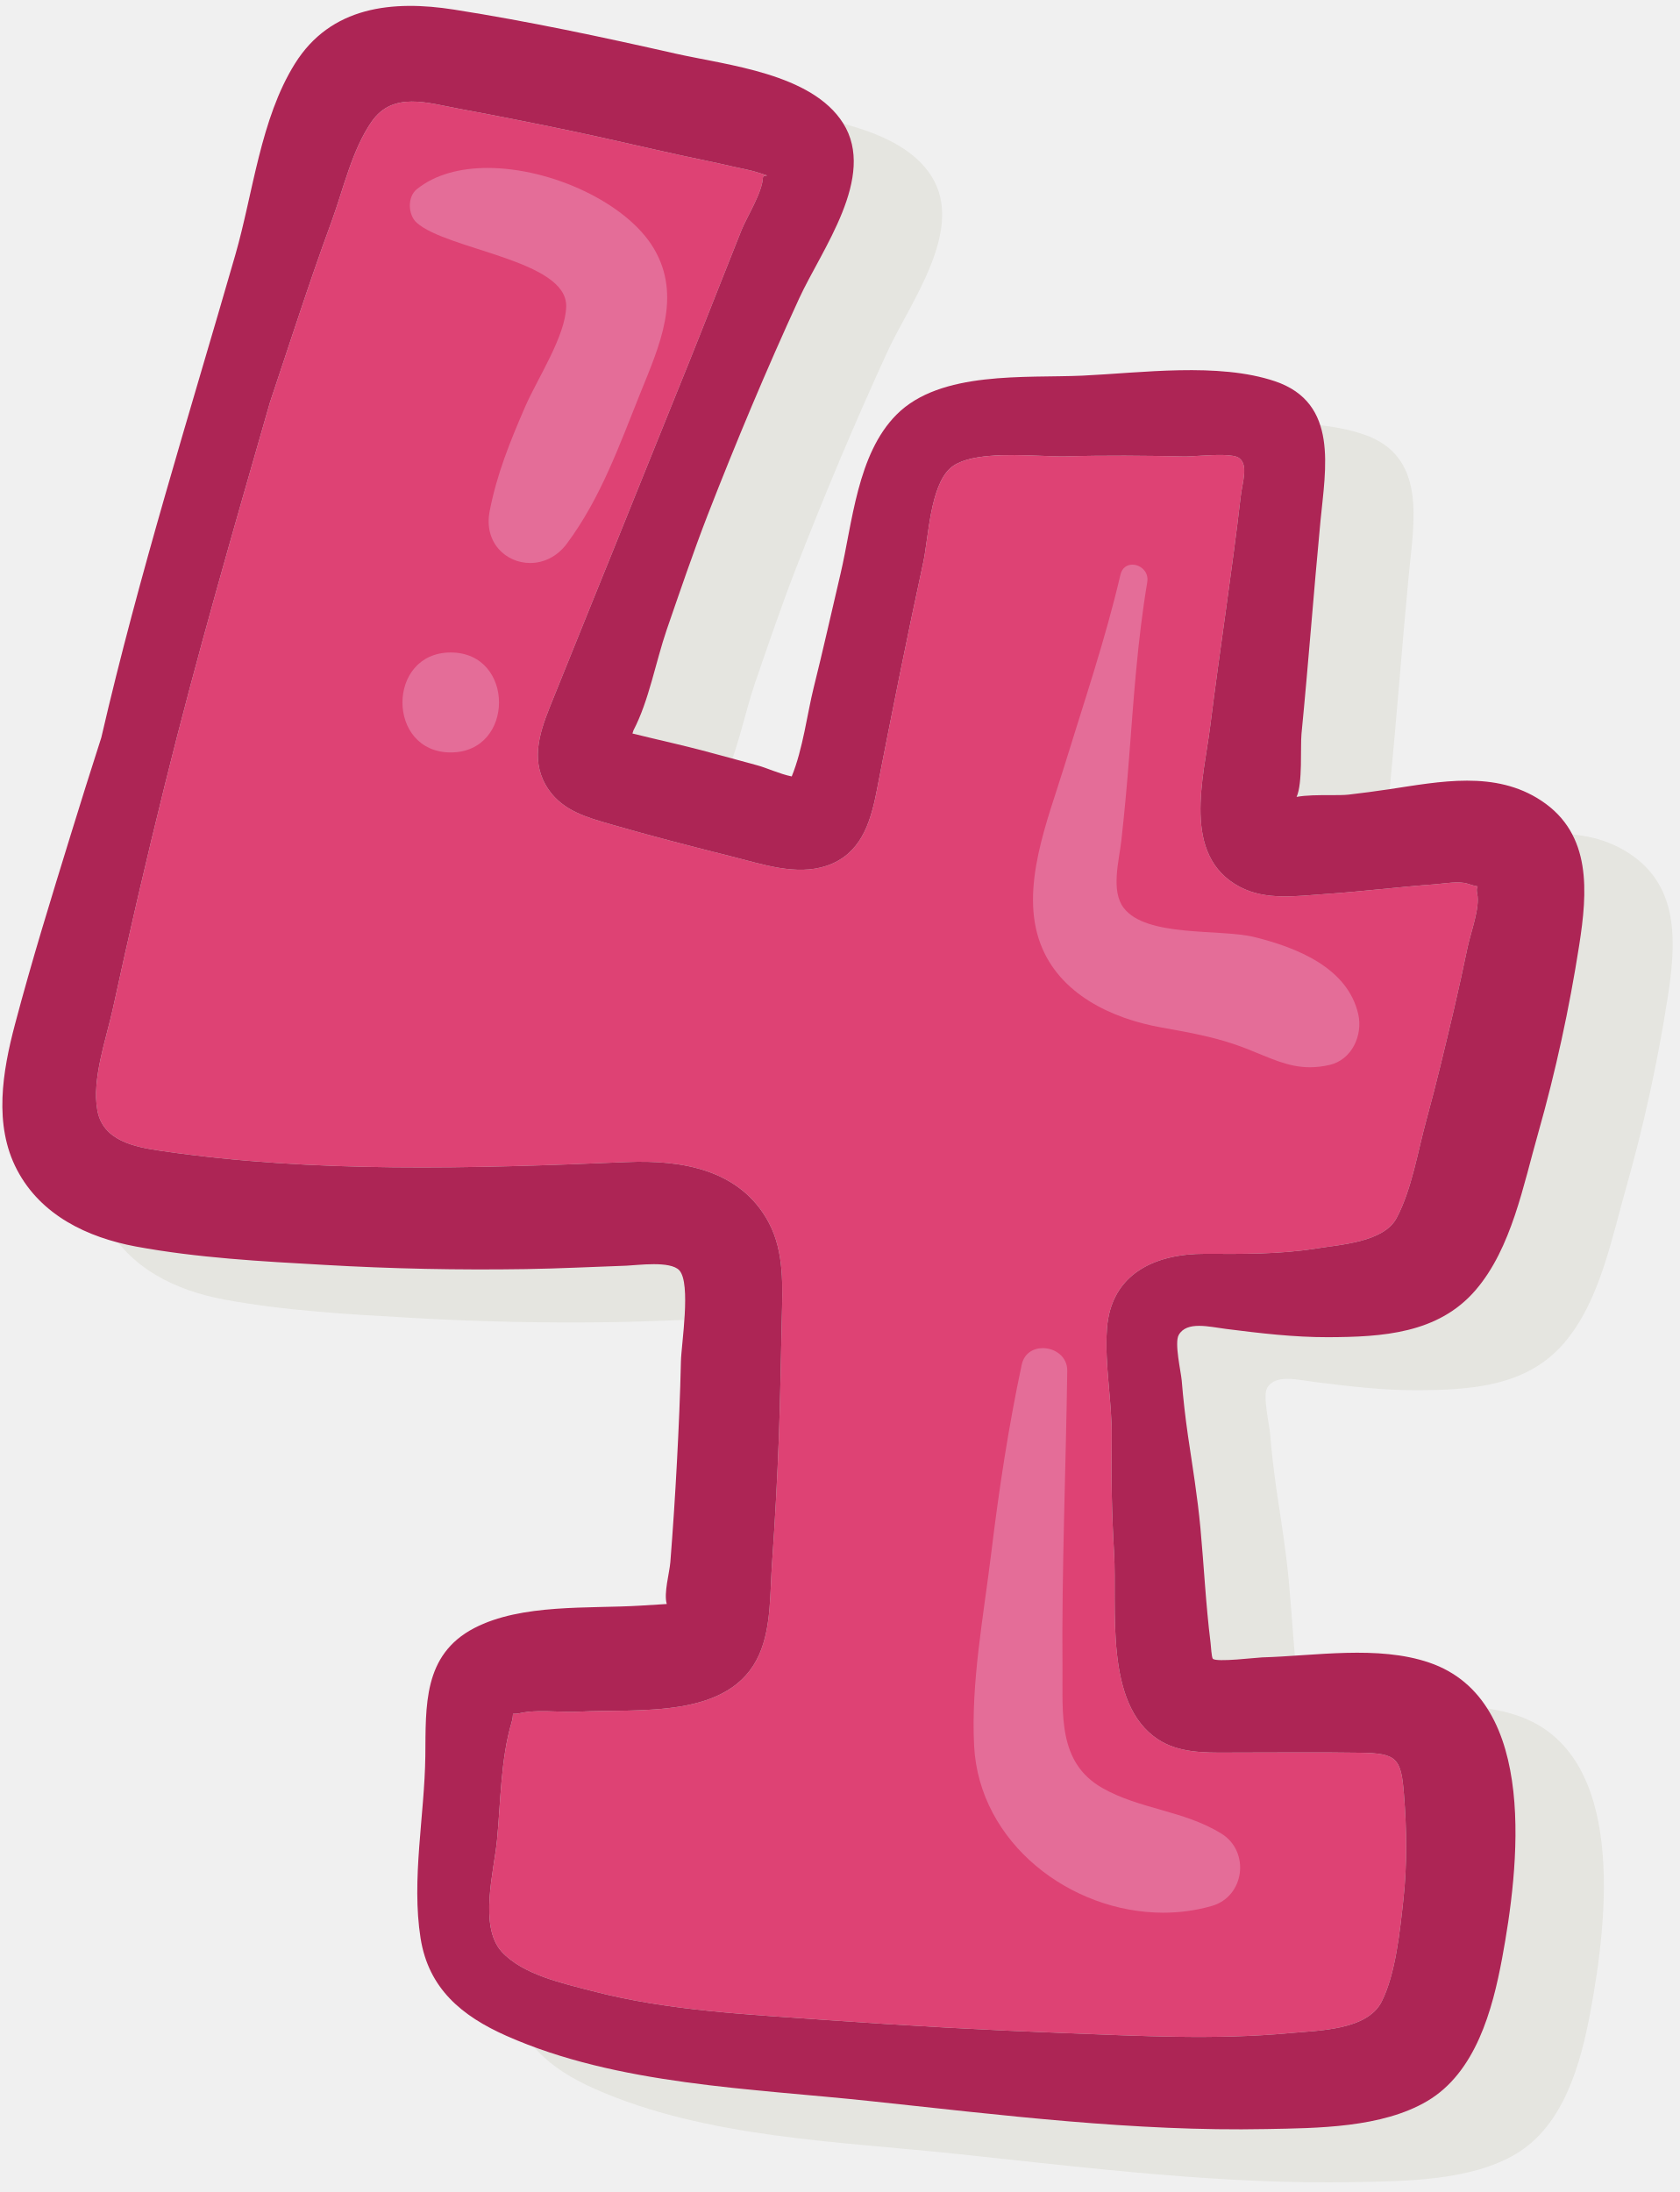
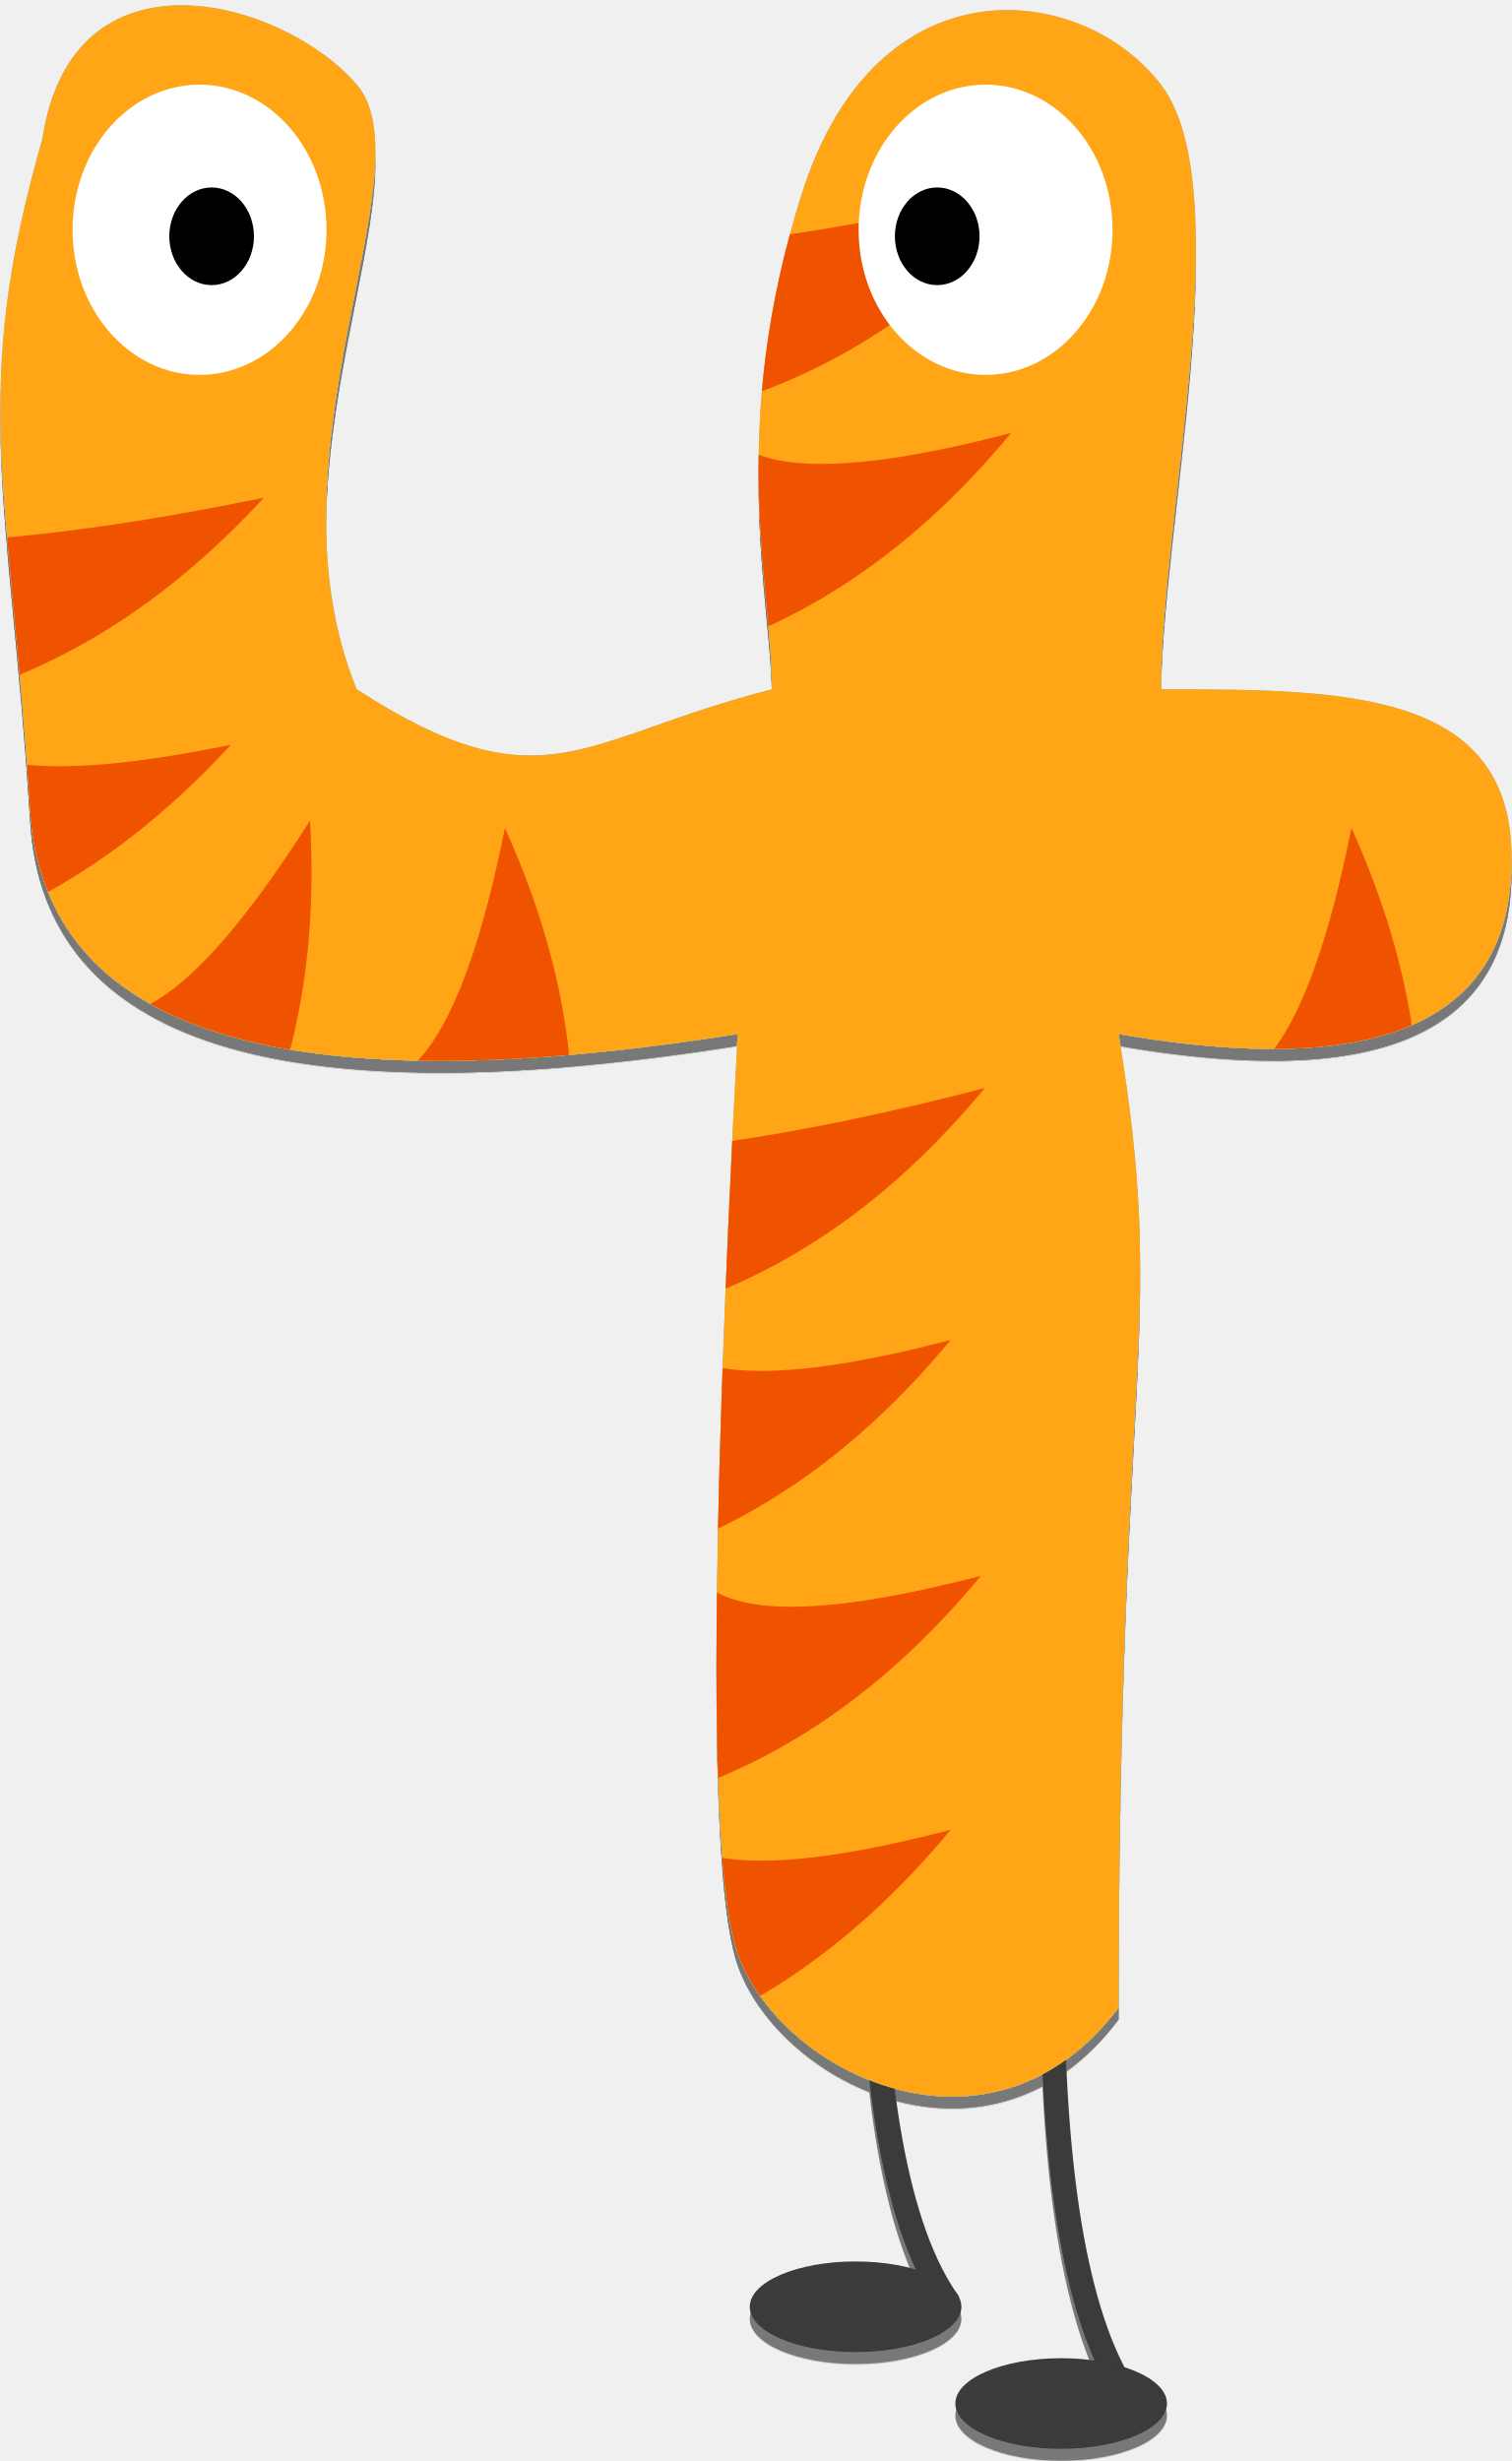
- <svg xmlns="http://www.w3.org/2000/svg" width="95px" height="124px" viewBox="0 0 95 124" version="1.1">
-   <defs />
-   <g id="Page-1" stroke="none" stroke-width="1" fill="none" fill-rule="evenodd">
-     <g id="293959-P70SA5-767" transform="translate(-386, -34)">
-       <g id="Group-5" transform="translate(386, 34)">
-         <path d="M92.189,48.295 C89.587,46.568 86.453,47.215 83.577,47.648 C82.811,47.763 82.05,47.862 81.283,47.952 C81.015,47.981 80.632,47.981 80.213,47.981 C79.585,47.98 78.874,47.98 78.344,48.081 C78.696,47.32 78.553,45.24 78.622,44.514 C79.015,40.504 79.313,36.484 79.696,32.474 C79.98,29.509 80.741,25.787 77.124,24.568 C73.91,23.484 69.547,24.096 66.233,24.25 C63.02,24.395 58.199,23.956 55.717,26.454 C53.487,28.688 53.224,32.583 52.542,35.479 C52.035,37.628 51.557,39.788 51.019,41.932 C50.666,43.354 50.418,45.384 49.786,46.922 C49.114,46.788 48.363,46.434 47.841,46.295 C46.771,46.006 45.706,45.708 44.637,45.429 C43.716,45.19 42.791,44.977 41.87,44.758 C41.746,44.733 41.228,44.604 40.776,44.494 L40.831,44.32 C41.711,42.638 42.09,40.444 42.711,38.633 C43.463,36.454 44.204,34.27 45.035,32.126 C46.642,27.996 48.353,23.912 50.204,19.887 C51.468,17.131 54.606,12.996 52.691,9.966 C50.91,7.155 46.159,6.693 43.229,6.036 C39.079,5.096 34.895,4.205 30.691,3.543 C27.209,2.996 23.711,3.354 21.682,6.603 C19.731,9.728 19.318,13.927 18.313,17.414 C15.696,26.499 12.86,35.509 10.73,44.723 C10.144,46.554 9.561,48.395 8.994,50.24 C7.9,53.792 6.796,57.354 5.846,60.952 C5.143,63.604 4.627,66.633 5.965,69.181 C7.313,71.748 9.939,73.002 12.682,73.514 C16.179,74.161 19.801,74.355 23.343,74.554 C27.139,74.772 30.94,74.853 34.741,74.792 C36.642,74.763 38.537,74.663 40.438,74.599 C41.074,74.574 42.92,74.31 43.428,74.862 C44.104,75.604 43.537,79.051 43.518,80.022 C43.478,81.912 43.393,83.808 43.293,85.698 C43.193,87.589 43.069,89.479 42.92,91.37 C42.87,91.977 42.537,93.141 42.716,93.728 L42.711,93.738 C42.224,93.768 41.741,93.798 41.254,93.828 C38.318,94.012 34.512,93.703 31.825,95.101 C28.92,96.614 29.089,99.514 29.06,102.34 C29.02,105.698 28.264,109.315 28.791,112.644 C29.243,115.494 31.124,117.047 33.646,118.166 C39.936,120.957 47.513,121.136 54.278,121.862 C61.651,122.648 69.204,123.589 76.632,123.439 C79.527,123.385 83.169,123.375 85.741,121.853 C88.482,120.23 89.428,116.693 89.971,113.778 C90.9,108.778 92.114,99.186 85.846,97.051 C82.94,96.062 79.393,96.673 76.388,96.758 C76.064,96.768 73.786,97.046 73.607,96.833 C73.532,96.748 73.503,96.126 73.478,95.927 C73.209,93.773 73.104,91.594 72.905,89.435 C72.741,87.678 72.458,85.957 72.199,84.21 C72.05,83.166 71.931,82.136 71.846,81.086 C71.801,80.584 71.423,78.967 71.677,78.519 C72.129,77.718 73.403,78.056 74.349,78.176 C76.273,78.419 78.174,78.648 80.119,78.644 C83.179,78.633 86.358,78.449 88.478,75.972 C90.508,73.608 91.174,70.026 92.005,67.121 C93,63.613 93.771,60.061 94.333,56.459 C94.796,53.484 95.064,50.19 92.189,48.295" id="Fill-31" fill="#E5E5E0" />
-         <path d="M83.035,49.996 C83.94,50.3 83.423,49.912 83.563,50.563 C83.731,51.354 83.185,52.772 83.015,53.599 C82.771,54.783 82.508,55.967 82.234,57.146 C81.746,59.21 81.259,61.275 80.696,63.325 C80.204,65.106 79.871,67.27 79,68.907 C78.269,70.275 75.816,70.405 74.442,70.628 C72.344,70.962 70.278,70.937 68.169,70.927 C65.349,70.917 62.841,72.046 62.617,75.171 C62.473,77.201 62.915,79.29 62.886,81.33 C62.851,83.504 62.891,85.653 63.02,87.823 C63.204,90.962 62.437,96.37 65.497,98.39 C66.66,99.16 68.115,99.151 69.476,99.143 C69.652,99.142 69.827,99.14 70,99.141 C72.318,99.141 74.637,99.116 76.955,99.151 C79.01,99.181 79.259,99.45 79.418,101.5 C79.577,103.479 79.602,105.469 79.388,107.445 C79.194,109.196 78.955,111.659 78.154,113.236 C77.333,114.857 74.567,114.862 72.95,115.012 C68.746,115.405 64.482,115.171 60.269,115.012 C55.806,114.843 51.343,114.599 46.891,114.28 C42.413,113.957 37.831,113.768 33.468,112.623 C31.825,112.191 29.572,111.708 28.383,110.41 C27.074,108.972 27.945,105.857 28.114,104.106 C28.323,101.962 28.318,99.549 28.93,97.469 C29.085,96.941 28.952,96.945 29.076,96.949 C29.132,96.951 29.239,96.953 29.447,96.907 C30.071,96.771 30.796,96.795 31.504,96.819 C31.93,96.834 32.349,96.848 32.736,96.828 C36.095,96.648 41.328,97.305 42.955,93.574 C43.642,92.007 43.552,90.051 43.677,88.37 C43.841,86.007 43.97,83.644 44.06,81.28 C44.139,79.071 44.174,76.862 44.224,74.653 C44.264,72.803 44.383,70.837 43.482,69.151 C41.875,66.151 38.557,65.603 35.437,65.738 C26.741,66.106 17.775,66.37 9.129,65.106 C7.627,64.887 5.82,64.544 5.507,62.813 C5.184,61.042 6.01,58.772 6.383,57.066 C7.303,52.817 8.288,48.583 9.333,44.37 C11.129,37.111 13.209,29.952 15.268,22.772 C15.766,21.28 16.264,19.788 16.756,18.295 C17.402,16.354 18.06,14.419 18.766,12.504 C19.428,10.688 19.91,8.494 21.02,6.887 C22.224,5.15 24.174,5.822 25.984,6.155 C28.238,6.573 30.482,7.021 32.727,7.494 C34.666,7.912 36.602,8.369 38.542,8.792 C39.587,9.016 40.637,9.23 41.682,9.474 C42.069,9.563 42.473,9.628 42.851,9.753 C43.846,10.076 43.169,9.817 43.159,10.036 C43.114,10.907 42.264,12.235 41.945,13.016 C41.547,14.016 41.149,15.011 40.756,16.011 C39.965,18.011 39.179,20.011 38.368,22.001 C36.746,26.001 35.149,30.006 33.522,34.001 C32.711,36.006 31.9,38.006 31.095,40.011 C30.468,41.579 29.99,43.181 31.05,44.693 C31.886,45.882 33.219,46.245 34.542,46.628 C36.82,47.29 39.114,47.877 41.418,48.459 C43.109,48.882 45.04,49.559 46.761,48.977 C48.656,48.335 49.224,46.618 49.577,44.822 C50.423,40.474 51.288,36.141 52.228,31.807 C52.522,30.434 52.612,27.514 53.751,26.489 C54.687,25.643 57.037,25.712 58.8,25.781 C59.38,25.804 59.896,25.827 60.278,25.817 C62.513,25.752 64.741,25.772 66.97,25.822 C67.174,25.827 67.517,25.804 67.903,25.78 C68.74,25.73 69.785,25.68 70.095,25.912 C70.632,26.315 70.278,27.265 70.184,28.086 C69.682,32.414 69.005,36.723 68.463,41.051 C68.095,43.996 66.806,48.399 70.124,50.165 C71.607,50.957 73.368,50.683 74.976,50.574 C77.06,50.434 79.135,50.17 81.214,50.021 C81.731,49.981 82.537,49.827 83.035,49.996" id="Fill-32" fill="#DE4274" />
-         <path d="M83.015,53.599 C83.185,52.772 83.731,51.354 83.563,50.563 C83.423,49.912 83.94,50.3 83.035,49.996 C82.537,49.827 81.731,49.981 81.214,50.021 C79.135,50.17 77.06,50.434 74.976,50.574 C73.368,50.683 71.607,50.957 70.124,50.165 C66.806,48.399 68.095,43.996 68.463,41.051 C69.005,36.723 69.682,32.414 70.184,28.086 C70.278,27.265 70.632,26.315 70.095,25.912 C69.785,25.68 68.74,25.73 67.903,25.78 C67.517,25.804 67.174,25.827 66.97,25.822 C64.741,25.772 62.513,25.752 60.278,25.817 C59.896,25.827 59.38,25.804 58.8,25.781 C57.037,25.712 54.687,25.643 53.751,26.489 C52.612,27.514 52.522,30.434 52.228,31.807 C51.288,36.141 50.423,40.474 49.577,44.822 C49.224,46.618 48.656,48.335 46.761,48.977 C45.04,49.559 43.109,48.882 41.418,48.459 C39.114,47.877 36.82,47.29 34.542,46.628 C33.219,46.245 31.886,45.882 31.05,44.693 C29.99,43.181 30.468,41.579 31.095,40.011 C31.9,38.006 32.711,36.006 33.522,34.001 C35.149,30.006 36.746,26.001 38.368,22.001 C39.179,20.011 39.965,18.011 40.756,16.011 C41.149,15.011 41.547,14.016 41.945,13.016 C42.264,12.235 43.114,10.907 43.159,10.036 C43.169,9.817 43.846,10.076 42.851,9.753 C42.473,9.628 42.069,9.563 41.682,9.474 C40.637,9.23 39.587,9.016 38.542,8.792 C36.602,8.369 34.666,7.912 32.727,7.494 C30.482,7.021 28.238,6.573 25.984,6.155 C24.174,5.822 22.224,5.15 21.02,6.887 C19.91,8.494 19.428,10.688 18.766,12.504 C18.06,14.419 17.402,16.354 16.756,18.295 C16.264,19.788 15.766,21.28 15.268,22.772 C13.209,29.952 11.129,37.111 9.333,44.37 C8.288,48.583 7.303,52.817 6.383,57.066 C6.01,58.772 5.184,61.042 5.507,62.813 C5.82,64.544 7.627,64.887 9.129,65.106 C17.775,66.37 26.741,66.106 35.437,65.738 C38.557,65.603 41.875,66.151 43.482,69.151 C44.383,70.837 44.264,72.803 44.224,74.653 C44.174,76.862 44.139,79.071 44.06,81.28 C43.97,83.644 43.841,86.007 43.677,88.37 C43.552,90.051 43.642,92.007 42.955,93.574 C41.328,97.305 36.095,96.648 32.736,96.828 C32.349,96.848 31.93,96.834 31.504,96.819 C30.796,96.795 30.071,96.771 29.447,96.907 C29.239,96.953 29.132,96.951 29.076,96.949 C28.952,96.945 29.085,96.941 28.93,97.469 C28.318,99.549 28.323,101.962 28.114,104.106 C27.945,105.857 27.074,108.972 28.383,110.41 C29.572,111.708 31.825,112.191 33.468,112.623 C37.831,113.768 42.413,113.957 46.891,114.28 C51.343,114.599 55.806,114.843 60.269,115.012 C64.482,115.171 68.746,115.405 72.95,115.012 C74.567,114.862 77.333,114.857 78.154,113.236 C78.955,111.659 79.194,109.196 79.388,107.445 C79.602,105.469 79.577,103.479 79.418,101.5 C79.259,99.45 79.01,99.181 76.955,99.151 C74.637,99.116 72.318,99.141 70,99.141 C69.827,99.14 69.653,99.142 69.476,99.143 C68.115,99.151 66.66,99.16 65.497,98.39 C62.437,96.37 63.204,90.962 63.02,87.823 C62.891,85.653 62.851,83.504 62.886,81.33 C62.915,79.29 62.473,77.201 62.617,75.171 C62.841,72.046 65.349,70.917 68.169,70.927 C70.278,70.937 72.344,70.962 74.442,70.628 C75.816,70.405 78.269,70.275 79,68.907 C79.871,67.27 80.204,65.106 80.696,63.325 C81.259,61.275 81.746,59.21 82.234,57.146 C82.508,55.967 82.771,54.783 83.015,53.599 M87.189,45.295 C90.064,47.19 89.796,50.484 89.333,53.459 C88.771,57.061 88,60.613 87.005,64.121 C86.174,67.026 85.508,70.608 83.478,72.972 C81.358,75.449 78.179,75.633 75.119,75.644 C73.174,75.648 71.273,75.419 69.349,75.176 C68.403,75.056 67.129,74.718 66.677,75.519 C66.423,75.967 66.801,77.583 66.846,78.086 C66.931,79.136 67.05,80.166 67.199,81.21 C67.458,82.957 67.741,84.678 67.905,86.435 C68.105,88.594 68.209,90.773 68.478,92.927 C68.503,93.126 68.532,93.748 68.607,93.833 C68.786,94.046 71.064,93.768 71.388,93.758 C74.393,93.673 77.94,93.061 80.846,94.051 C87.114,96.186 85.9,105.778 84.971,110.778 C84.428,113.693 83.482,117.231 80.741,118.853 C78.169,120.375 74.527,120.385 71.632,120.439 C64.204,120.589 56.651,119.648 49.278,118.863 C42.513,118.136 34.936,117.957 28.647,115.166 C26.124,114.046 24.243,112.494 23.791,109.644 C23.264,106.315 24.019,102.698 24.06,99.34 C24.089,96.514 23.92,93.614 26.825,92.101 C29.512,90.703 33.318,91.012 36.254,90.828 C36.741,90.798 37.224,90.768 37.711,90.738 L37.716,90.728 C37.537,90.141 37.87,88.977 37.92,88.37 C38.069,86.48 38.193,84.589 38.293,82.698 C38.393,80.808 38.477,78.912 38.518,77.021 C38.537,76.051 39.104,72.603 38.428,71.862 C37.92,71.31 36.074,71.574 35.437,71.599 C33.537,71.663 31.642,71.763 29.741,71.792 C25.94,71.853 22.139,71.773 18.343,71.554 C14.801,71.355 11.179,71.161 7.682,70.514 C4.939,70.001 2.313,68.748 0.965,66.181 C-0.374,63.633 0.144,60.604 0.846,57.952 C1.796,54.354 2.9,50.793 3.995,47.24 C4.561,45.395 5.143,43.554 5.731,41.723 C7.86,32.509 10.696,23.499 13.313,14.414 C14.318,10.927 14.731,6.727 16.682,3.603 C18.711,0.354 22.209,-0.004 25.691,0.544 C29.895,1.205 34.079,2.096 38.229,3.036 C41.159,3.693 45.91,4.155 47.691,6.966 C49.606,9.996 46.468,14.13 45.204,16.887 C43.353,20.912 41.642,24.997 40.034,29.125 C39.204,31.27 38.463,33.454 37.711,35.633 C37.09,37.444 36.711,39.638 35.831,41.32 L35.776,41.494 C36.229,41.604 36.746,41.733 36.87,41.758 C37.791,41.977 38.716,42.19 39.637,42.429 C40.706,42.708 41.771,43.006 42.841,43.295 C43.363,43.434 44.114,43.788 44.786,43.922 C45.418,42.384 45.667,40.354 46.02,38.932 C46.557,36.788 47.035,34.628 47.542,32.479 C48.224,29.583 48.487,25.688 50.716,23.454 C53.199,20.956 58.019,21.395 61.233,21.25 C64.547,21.096 68.91,20.484 72.124,21.568 C75.741,22.788 74.98,26.509 74.696,29.474 C74.313,33.484 74.015,37.504 73.622,41.514 C73.553,42.24 73.696,44.32 73.344,45.081 C73.874,44.98 74.585,44.98 75.213,44.981 C75.632,44.981 76.015,44.982 76.283,44.952 C77.05,44.862 77.811,44.763 78.577,44.648 C81.453,44.215 84.587,43.568 87.189,45.295" id="Fill-33" fill="#AD2555" />
-         <path d="M29.989,31.849 C28.617,31.849 27.352,30.69 27.7,28.907 C28.114,26.788 28.861,24.957 29.716,22.988 C30.393,21.427 32,19.002 32.028,17.326 C32.073,14.706 25.318,14.146 23.575,12.602 C23.075,12.158 23.034,11.143 23.575,10.705 C24.613,9.866 26.038,9.501 27.584,9.501 C31.193,9.501 35.458,11.487 36.982,14.049 C38.598,16.763 37.287,19.592 36.229,22.222 C35.035,25.189 33.986,28.17 32.069,30.75 C31.503,31.511 30.731,31.849 29.989,31.849" id="Fill-34" fill="#E46D98" />
-         <path d="M25.497,42.565 C21.853,42.565 21.858,36.91 25.497,36.91 C29.143,36.91 29.136,42.565 25.497,42.565" id="Fill-35" fill="#E46D98" />
-         <path d="M74.098,60.374 C72.828,60.373 71.83,59.839 70.494,59.315 C68.911,58.694 67.353,58.42 65.689,58.122 C62.881,57.62 59.925,56.233 58.855,53.387 C57.669,50.23 59.272,46.388 60.203,43.35 C61.309,39.744 62.524,36.185 63.381,32.511 C63.473,32.113 63.757,31.942 64.055,31.942 C64.509,31.942 64.997,32.338 64.898,32.929 C64.343,36.235 64.125,39.568 63.867,42.909 C63.747,44.459 63.605,46 63.432,47.546 C63.303,48.697 62.827,50.379 63.56,51.352 C64.835,53.044 69.027,52.531 70.963,53.01 C73.355,53.602 76.238,54.743 76.834,57.375 C77.102,58.559 76.475,59.957 75.205,60.244 C74.808,60.334 74.443,60.374 74.098,60.374" id="Fill-36" fill="#E46D98" />
-         <path d="M65.8,108.2 C60.572,108.199 55.387,104.272 55.103,98.759 C54.918,95.18 55.642,91.393 56.073,87.846 C56.509,84.265 57.043,80.729 57.796,77.2 C57.934,76.553 58.452,76.262 58.988,76.262 C59.671,76.262 60.384,76.735 60.372,77.548 C60.293,83.172 60.054,88.792 60.102,94.417 C60.122,96.956 59.83,99.7 62.344,101.138 C64.469,102.354 66.94,102.404 69.08,103.718 C70.725,104.726 70.423,107.282 68.544,107.82 C67.645,108.078 66.722,108.2 65.8,108.2" id="Fill-37" fill="#E46D98" />
+ <svg xmlns="http://www.w3.org/2000/svg" xmlns:xlink="http://www.w3.org/1999/xlink" width="250px" height="407px" viewBox="0 0 250 407" version="1.1">
+   <defs>
+     <filter x="-0.4%" y="-0.2%" width="100.8%" height="101.0%" filterUnits="objectBoundingBox" id="filter-1">
+       <feOffset dx="0" dy="2" in="SourceAlpha" result="shadowOffsetOuter1" />
+       <feColorMatrix values="0 0 0 0 0   0 0 0 0 0   0 0 0 0 0  0 0 0 0.5 0" type="matrix" in="shadowOffsetOuter1" result="shadowMatrixOuter1" />
+       <feMerge>
+         <feMergeNode in="shadowMatrixOuter1" />
+         <feMergeNode in="SourceGraphic" />
+       </feMerge>
+     </filter>
+     <path d="M7,23 C-5,65 1.5,79 5,134 C7.333,170.667 46.333,183 122,171 C117.333,259 117.333,309.667 122,323 C129,343 164,360 185,332 C185,220 193,220 185,171 C237,180 250,163 250,142 C250,114 222,114 192,114 C192,85 205,31 192,14 C179,-3 145,-7 132.622,32 C120.245,71 127.679,97 127.679,114 C96,122 90,134 59,114 C43,75 71,28 59,14 C47,4.52748949e-13 12,-10 7,23 Z" id="path-2" />
+   </defs>
+   <g id="Symbols" stroke="none" stroke-width="1" fill="none" fill-rule="evenodd">
+     <g id="number/4">
+       <g id="4" filter="url(#filter-1)">
+         <g id="leg" transform="translate(158, 325)">
+           <path d="M16,0 C16,36 20.333,60 29,72" id="Path-3" stroke="#3A3A3A" stroke-width="4" />
+           <ellipse id="Oval-3" fill="#3A3A3A" cx="17.5" cy="72.5" rx="17.5" ry="7.5" />
+         </g>
+         <g id="leg" transform="translate(124, 309)">
+           <path d="M20,0 C20,36 24.333,60 33,72" id="Path-3" stroke="#3A3A3A" stroke-width="4" />
+           <ellipse id="Oval-3" fill="#3A3A3A" cx="17.5" cy="72.5" rx="17.5" ry="7.5" />
+         </g>
+         <g id="fin-+-fin-copy-+-fin-copy-2-+-fin-copy-3-Mask-Copy">
+           <mask id="mask-3" fill="white">
+             <use xlink:href="#path-2" />
+           </mask>
+           <g id="Mask">
+             <use fill="#74CAE0" xlink:href="#path-2" />
+             <use fill="#FFA513" xlink:href="#path-2" />
+           </g>
+           <path d="M117.495,67.397 C116.373,67.696 115.245,67.975 114.109,68.233 L87.316,40.375 C108.621,42.749 137.139,39.269 172.87,29.934 C157.035,49.059 138.897,61.459 118.459,67.135 C120.021,78.201 136.275,79.692 167.22,71.608 C150.27,92.078 130.683,104.845 108.459,109.907 L117.495,67.397 Z M107.495,217.397 C106.373,217.696 105.245,217.975 104.109,218.233 L92.309,205.963 C92.263,206.162 92.218,206.36 92.171,206.559 L53.024,175.973 C66.073,186.168 76.234,173.163 83.508,136.956 C91.949,155.588 95.605,173.623 94.473,191.062 C113.19,190.666 135.989,186.957 162.87,179.934 C147.035,199.059 128.897,211.459 108.459,217.135 C110.021,228.201 126.275,229.692 157.22,221.608 C144.165,237.374 129.546,248.57 113.363,255.196 C114.135,267.112 130.42,268.915 162.22,260.608 C146.537,279.548 128.597,291.893 108.399,297.642 C109.548,309.155 125.821,310.811 157.22,302.608 C140.27,323.078 120.683,335.845 98.459,340.907 L107.608,297.864 C106.235,298.241 104.852,298.589 103.459,298.907 L112.692,255.468 C108.074,257.317 103.33,258.797 98.459,259.907 L107.495,217.397 Z M-11.235,116.29 C-13.156,116.747 -15.094,117.145 -17.048,117.484 L-42.347,88.261 C-21.195,91.747 7.466,89.765 43.637,82.313 C27.463,99.886 9.489,111.134 -10.287,116.059 C-9.388,127.273 6.768,129.644 38.182,123.172 C20.184,142.727 -0.045,154.451 -22.503,158.343 L-11.235,116.29 Z M232.171,206.559 L193.024,175.973 C206.073,186.168 216.234,173.163 223.508,136.956 C234.476,161.164 237.364,184.365 232.171,206.559 Z M34.412,203.8 L8.825,161.216 C17.354,175.411 31.501,166.91 51.267,135.715 C52.831,162.246 47.213,184.941 34.412,203.8 Z" id="Combined-Shape" fill="#F05200" mask="url(#mask-3)" />
+         </g>
+         <ellipse id="Oval-2" fill="#FFFFFF" cx="33" cy="38" rx="21" ry="24" />
+         <ellipse id="Oval-2-Copy-4" fill="#FFFFFF" cx="163" cy="38" rx="21" ry="24" />
+         <ellipse id="Oval-2-Copy-3" fill="#000000" cx="35" cy="39.077" rx="7" ry="8.077" />
+         <ellipse id="Oval-2-Copy-5" fill="#000000" cx="155" cy="39.077" rx="7" ry="8.077" />
      </g>
    </g>
  </g>
</svg>
